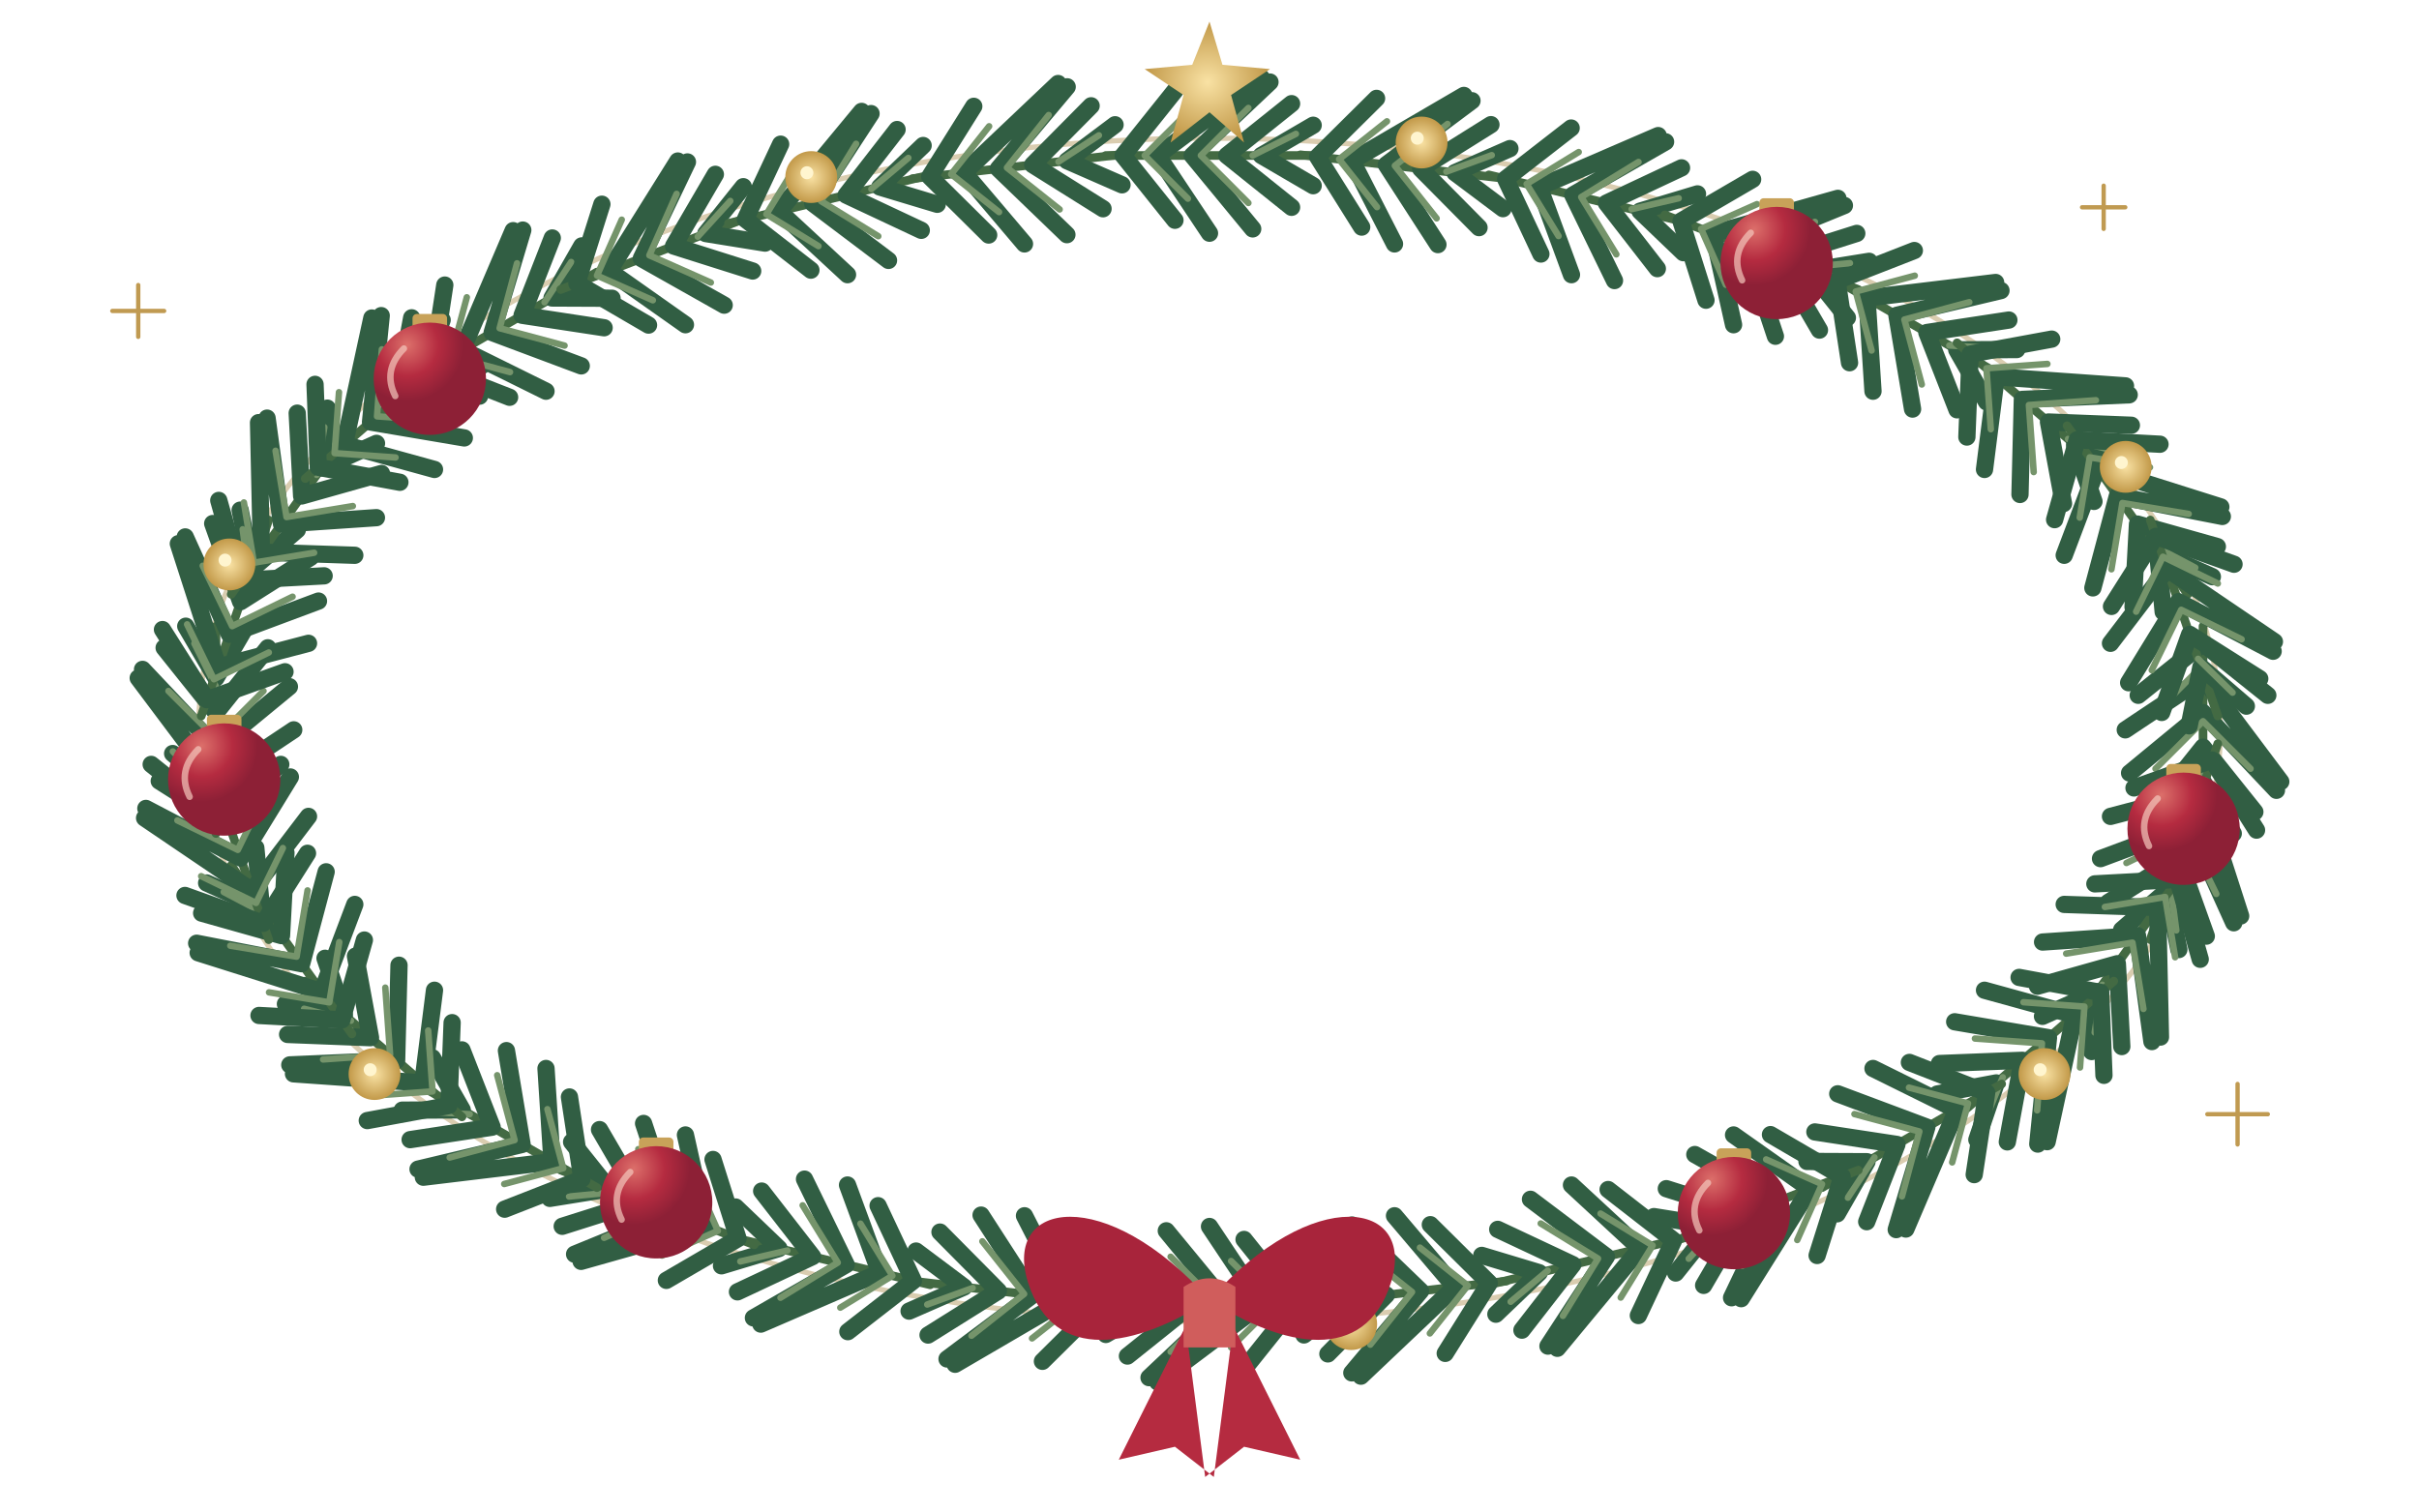
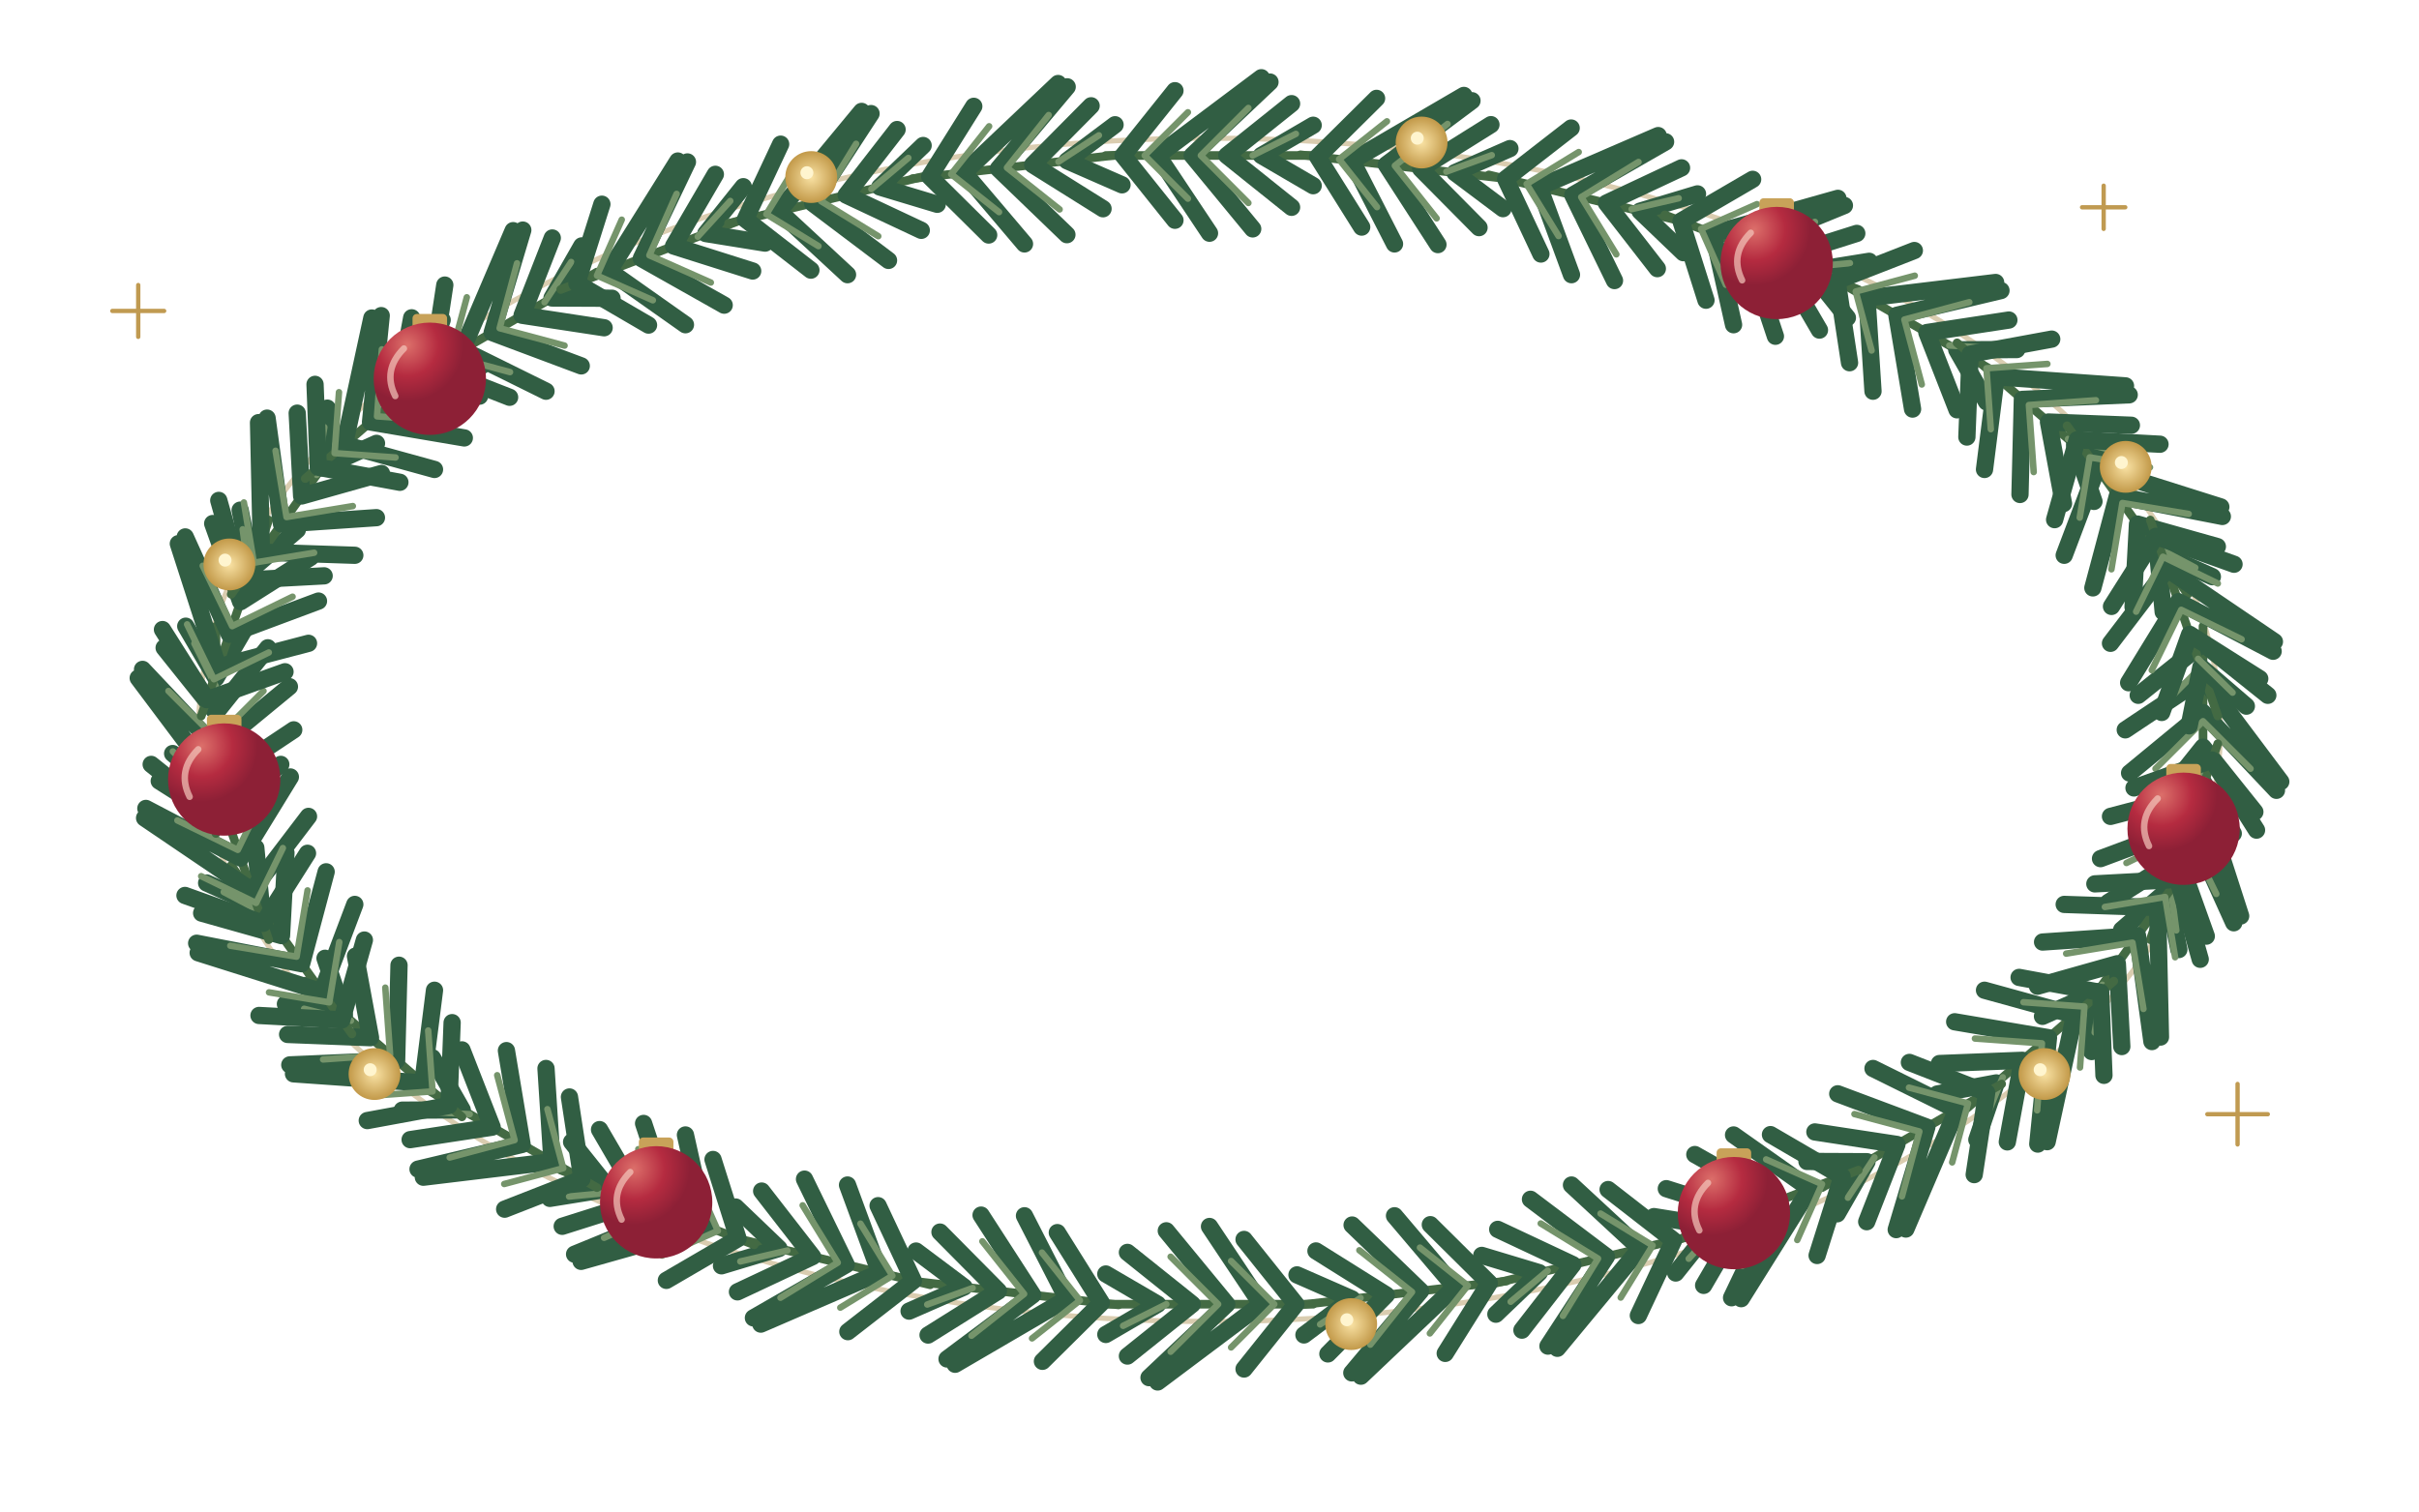
<svg xmlns="http://www.w3.org/2000/svg" viewBox="0 0 560 350" fill="none">
  <defs>
    <g id="sprig" stroke-linecap="round">
      <path d="M-24 0h48" stroke="#436a43" stroke-width="2" />
      <path d="m-20 0 12-15M-12 0 12-18M-4 0 14-17M4 0l15-12M12 0l12-7M-20 0l12 15M-12 0 0 18M-4 0l14 17M4 0l15 12M12 0l12 7" stroke="#315e43" stroke-width="4" />
      <path d="m-15 0 10-10M-2 0l11-11M10 0l10-5M-15 0l10 10M-2 0l11 11" stroke="#75946b" stroke-width="1.5" />
    </g>
    <radialGradient id="bauble" cx="30%" cy="20%">
      <stop stop-color="#dc6f6a" />
      <stop offset=".55" stop-color="#b52b40" />
      <stop offset="1" stop-color="#8d2036" />
    </radialGradient>
    <radialGradient id="gold">
      <stop stop-color="#f9e2a4" />
      <stop offset="1" stop-color="#c29949" />
    </radialGradient>
  </defs>
  <ellipse cx="280" cy="169" rx="234" ry="137" stroke="#b69c61" stroke-width="1.2" opacity=".5" />
  <use href="#sprig" transform="translate(510.0 169.0) rotate(90.0)" />
  <use href="#sprig" transform="translate(505.6 194.9) rotate(109.0)" />
  <use href="#sprig" transform="translate(492.5 219.9) rotate(125.6)" />
  <use href="#sprig" transform="translate(471.2 242.9) rotate(139.1)" />
  <use href="#sprig" transform="translate(442.6 263.0) rotate(150.0)" />
  <use href="#sprig" transform="translate(407.8 279.6) rotate(158.9)" />
  <use href="#sprig" transform="translate(368.0 291.9) rotate(166.5)" />
  <use href="#sprig" transform="translate(324.9 299.4) rotate(173.4)" />
  <use href="#sprig" transform="translate(280.0 302.0) rotate(180.0)" />
  <use href="#sprig" transform="translate(235.1 299.4) rotate(-173.4)" />
  <use href="#sprig" transform="translate(192.0 291.9) rotate(-166.5)" />
  <use href="#sprig" transform="translate(152.2 279.6) rotate(-158.9)" />
  <use href="#sprig" transform="translate(117.4 263.0) rotate(-150.0)" />
  <use href="#sprig" transform="translate(88.8 242.9) rotate(-139.1)" />
  <use href="#sprig" transform="translate(67.5 219.9) rotate(-125.6)" />
  <use href="#sprig" transform="translate(54.4 194.9) rotate(-109.0)" />
  <use href="#sprig" transform="translate(50.0 169.0) rotate(-90.0)" />
  <use href="#sprig" transform="translate(54.4 143.1) rotate(-71.0)" />
  <use href="#sprig" transform="translate(67.5 118.1) rotate(-54.4)" />
  <use href="#sprig" transform="translate(88.8 95.1) rotate(-40.9)" />
  <use href="#sprig" transform="translate(117.4 75.0) rotate(-30.0)" />
  <use href="#sprig" transform="translate(152.2 58.4) rotate(-21.1)" />
  <use href="#sprig" transform="translate(192.0 46.1) rotate(-13.5)" />
  <use href="#sprig" transform="translate(235.1 38.6) rotate(-6.6)" />
  <use href="#sprig" transform="translate(280.0 36.0) rotate(-0.0)" />
  <use href="#sprig" transform="translate(324.9 38.6) rotate(6.6)" />
  <use href="#sprig" transform="translate(368.0 46.1) rotate(13.5)" />
  <use href="#sprig" transform="translate(407.8 58.4) rotate(21.1)" />
  <use href="#sprig" transform="translate(442.6 75.0) rotate(30.0)" />
  <use href="#sprig" transform="translate(471.2 95.1) rotate(40.9)" />
  <use href="#sprig" transform="translate(492.5 118.1) rotate(54.4)" />
  <use href="#sprig" transform="translate(505.6 143.1) rotate(71.0)" />
  <g transform="translate(505.5 191.9)">
    <rect x="-4" y="-15" width="8" height="5" rx="1" fill="#c8a259" />
    <circle r="13" fill="url(#bauble)" />
    <path d="M-6-7q-5 5-2 11" stroke="#f4c7bc" stroke-width="1.5" stroke-linecap="round" opacity=".7" />
  </g>
  <g transform="translate(401.4 280.9)">
    <rect x="-4" y="-15" width="8" height="5" rx="1" fill="#c8a259" />
    <circle r="13" fill="url(#bauble)" />
    <path d="M-6-7q-5 5-2 11" stroke="#f4c7bc" stroke-width="1.5" stroke-linecap="round" opacity=".7" />
  </g>
  <g transform="translate(151.9 278.4)">
    <rect x="-4" y="-15" width="8" height="5" rx="1" fill="#c8a259" />
    <circle r="13" fill="url(#bauble)" />
    <path d="M-6-7q-5 5-2 11" stroke="#f4c7bc" stroke-width="1.5" stroke-linecap="round" opacity=".7" />
  </g>
  <g transform="translate(51.9 180.5)">
    <rect x="-4" y="-15" width="8" height="5" rx="1" fill="#c8a259" />
    <circle r="13" fill="url(#bauble)" />
    <path d="M-6-7q-5 5-2 11" stroke="#f4c7bc" stroke-width="1.5" stroke-linecap="round" opacity=".7" />
  </g>
  <g transform="translate(99.5 87.7)">
    <rect x="-4" y="-15" width="8" height="5" rx="1" fill="#c8a259" />
    <circle r="13" fill="url(#bauble)" />
    <path d="M-6-7q-5 5-2 11" stroke="#f4c7bc" stroke-width="1.5" stroke-linecap="round" opacity=".7" />
  </g>
  <g transform="translate(411.3 60.9)">
    <rect x="-4" y="-15" width="8" height="5" rx="1" fill="#c8a259" />
    <circle r="13" fill="url(#bauble)" />
    <path d="M-6-7q-5 5-2 11" stroke="#f4c7bc" stroke-width="1.5" stroke-linecap="round" opacity=".7" />
  </g>
  <circle cx="473.3" cy="248.7" r="6" fill="url(#gold)" />
  <circle cx="472.3" cy="247.7" r="1.5" fill="#fff5cf" />
  <circle cx="312.8" cy="306.6" r="6" fill="url(#gold)" />
  <circle cx="311.8" cy="305.6" r="1.5" fill="#fff5cf" />
  <circle cx="86.7" cy="248.7" r="6" fill="url(#gold)" />
  <circle cx="85.7" cy="247.7" r="1.5" fill="#fff5cf" />
  <circle cx="53.1" cy="130.7" r="6" fill="url(#gold)" />
  <circle cx="52.1" cy="129.7" r="1.5" fill="#fff5cf" />
  <circle cx="187.8" cy="41.0" r="6" fill="url(#gold)" />
  <circle cx="186.8" cy="40.0" r="1.5" fill="#fff5cf" />
  <circle cx="329.1" cy="33.0" r="6" fill="url(#gold)" />
  <circle cx="328.1" cy="32.0" r="1.5" fill="#fff5cf" />
  <circle cx="492.1" cy="108.1" r="6" fill="url(#gold)" />
  <circle cx="491.1" cy="107.1" r="1.5" fill="#fff5cf" />
-   <g transform="translate(280 304)">
-     <path d="M0-3C-24-30-48-26-42-7c6 19 25 15 42 4M0-3c24-27 48-23 42-4C36 12 17 8 0-3" fill="#a8243b" />
-     <path d="m-5 2-16 32 13-3 9 7 4-31M5 2l16 32-13-3-9 7-4-31" fill="#b52b40" />
-     <path d="M-6-6q6-4 12 0v14H-6z" fill="#d05d5c" />
-   </g>
-   <path d="m280 5 3 10 11 1-9 6 3 11-8-7-9 7 3-11-9-6 11-1z" fill="url(#gold)" />
  <g stroke="#c09a51" stroke-linecap="round">
    <path d="M32 66v12m-6-6h12M518 251v14m-7-7h14M487 43v10m-5-5h10" />
  </g>
</svg>
